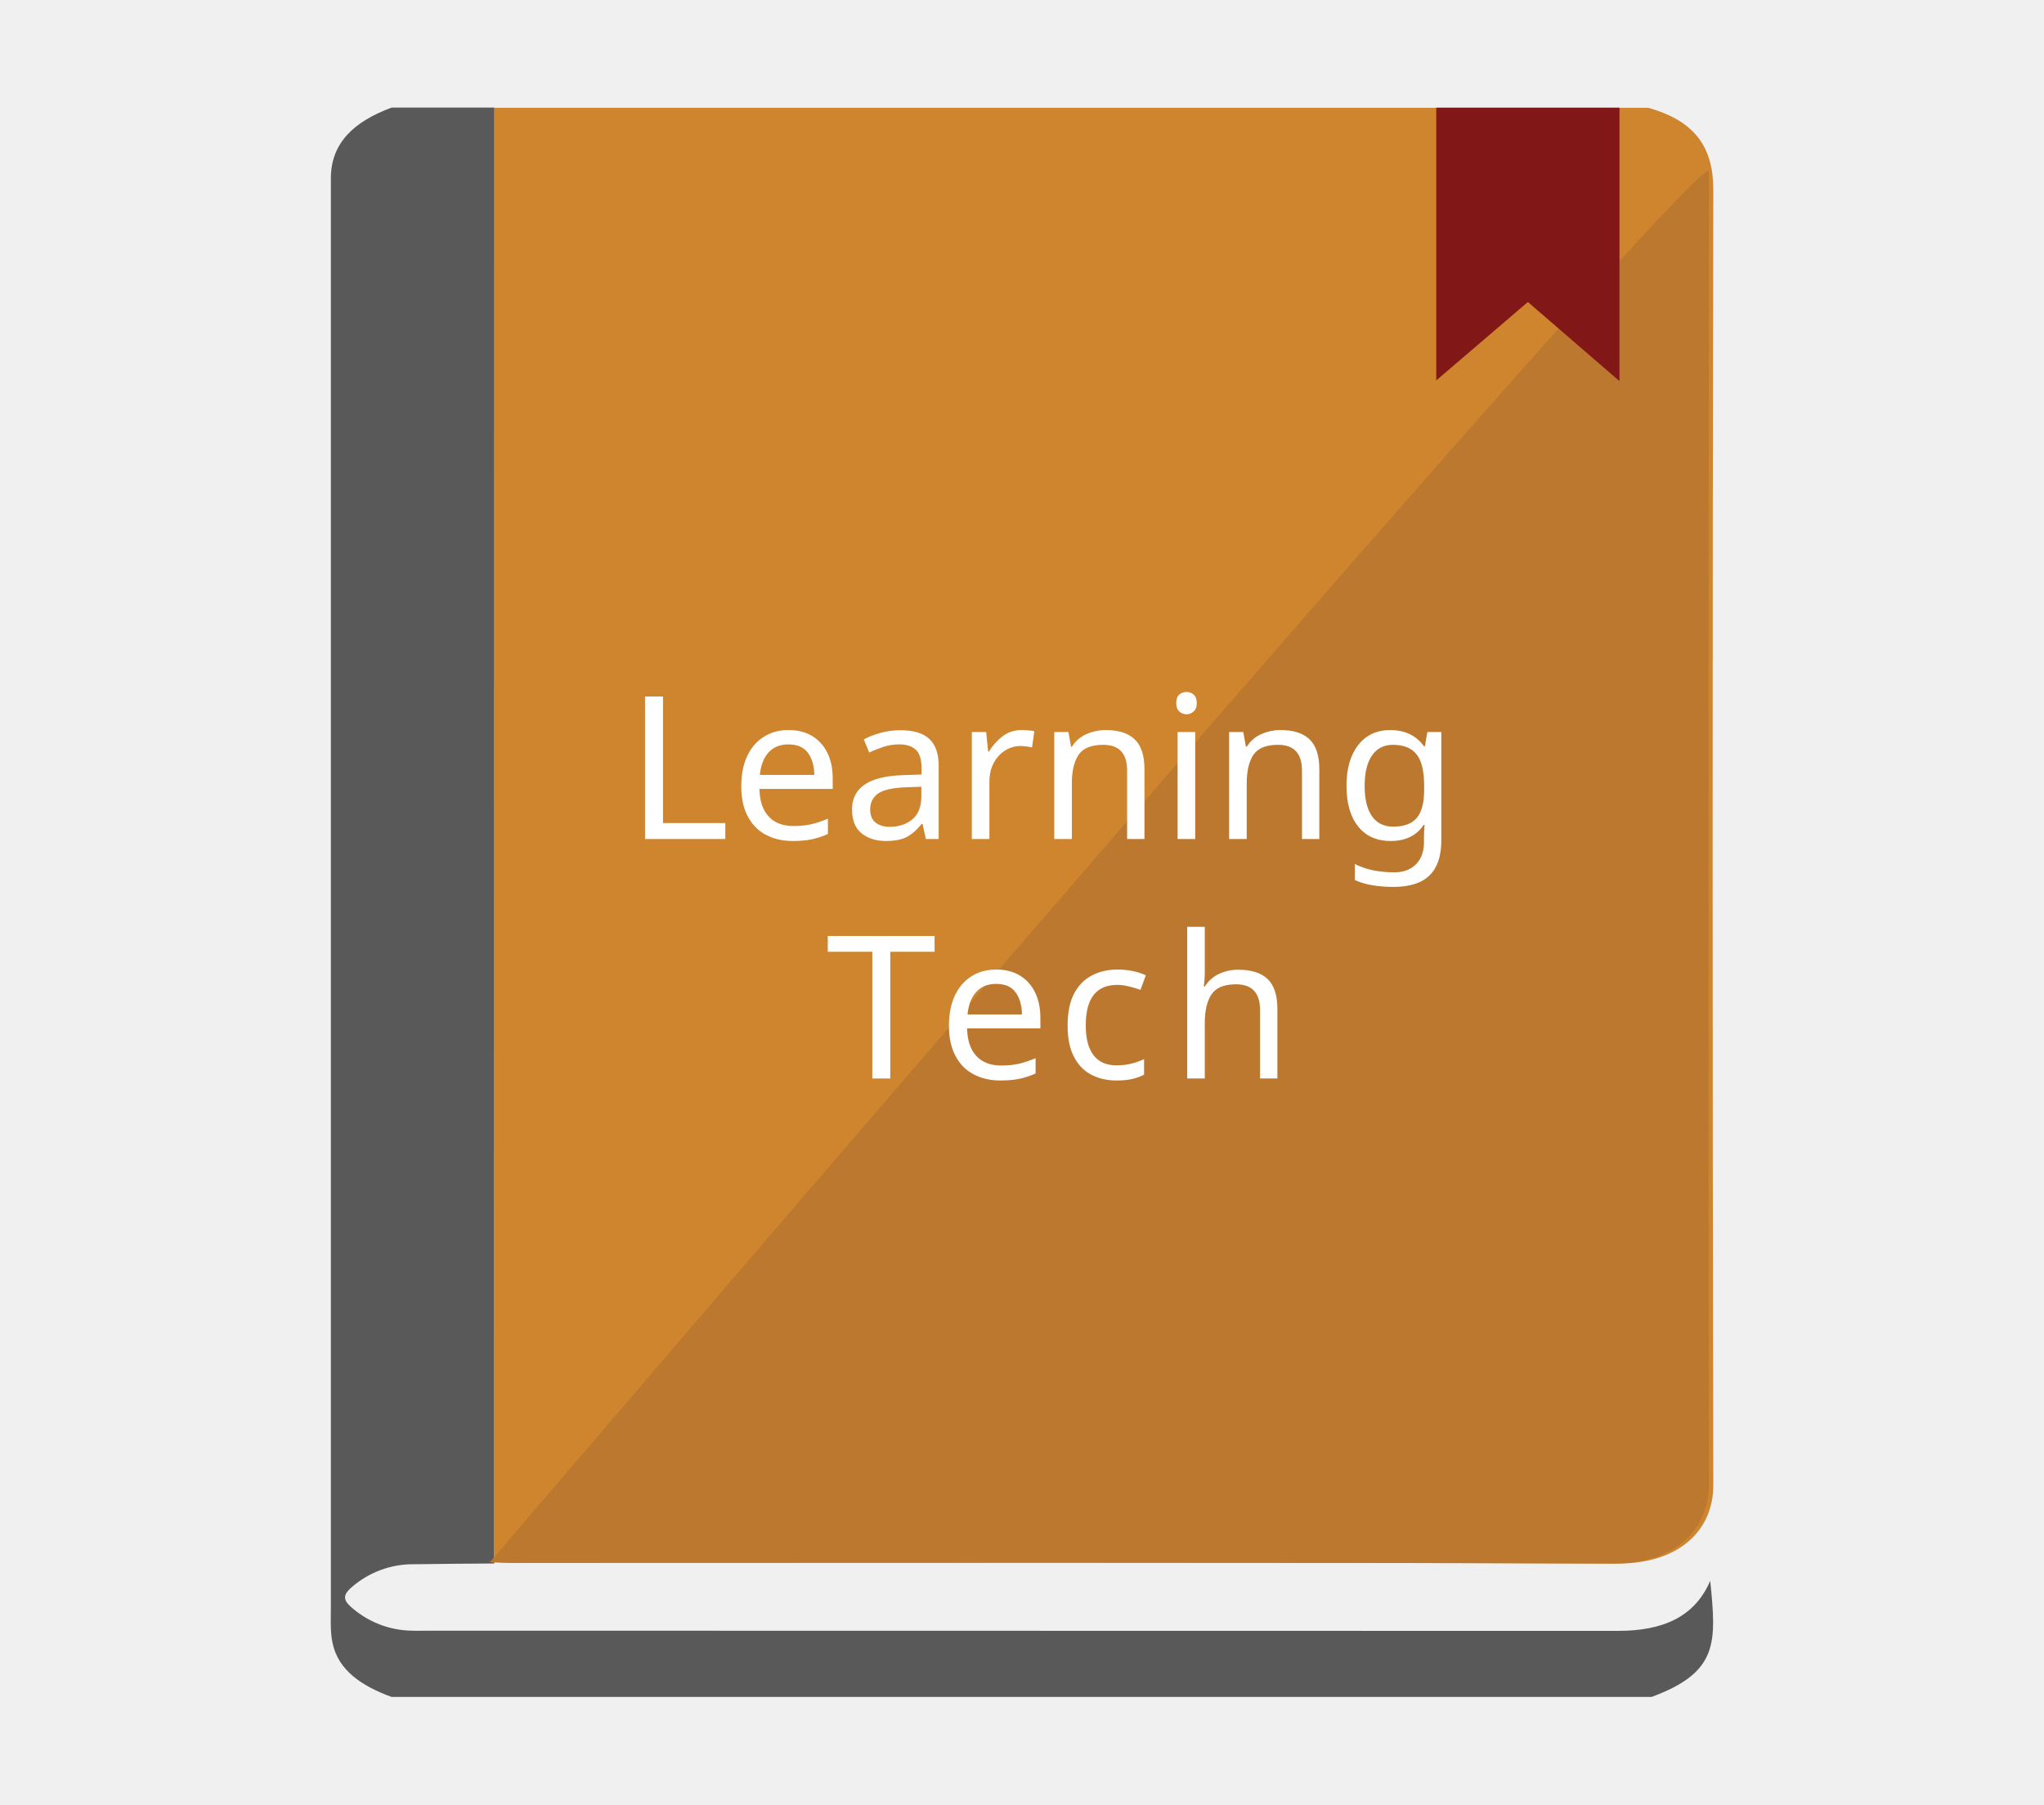
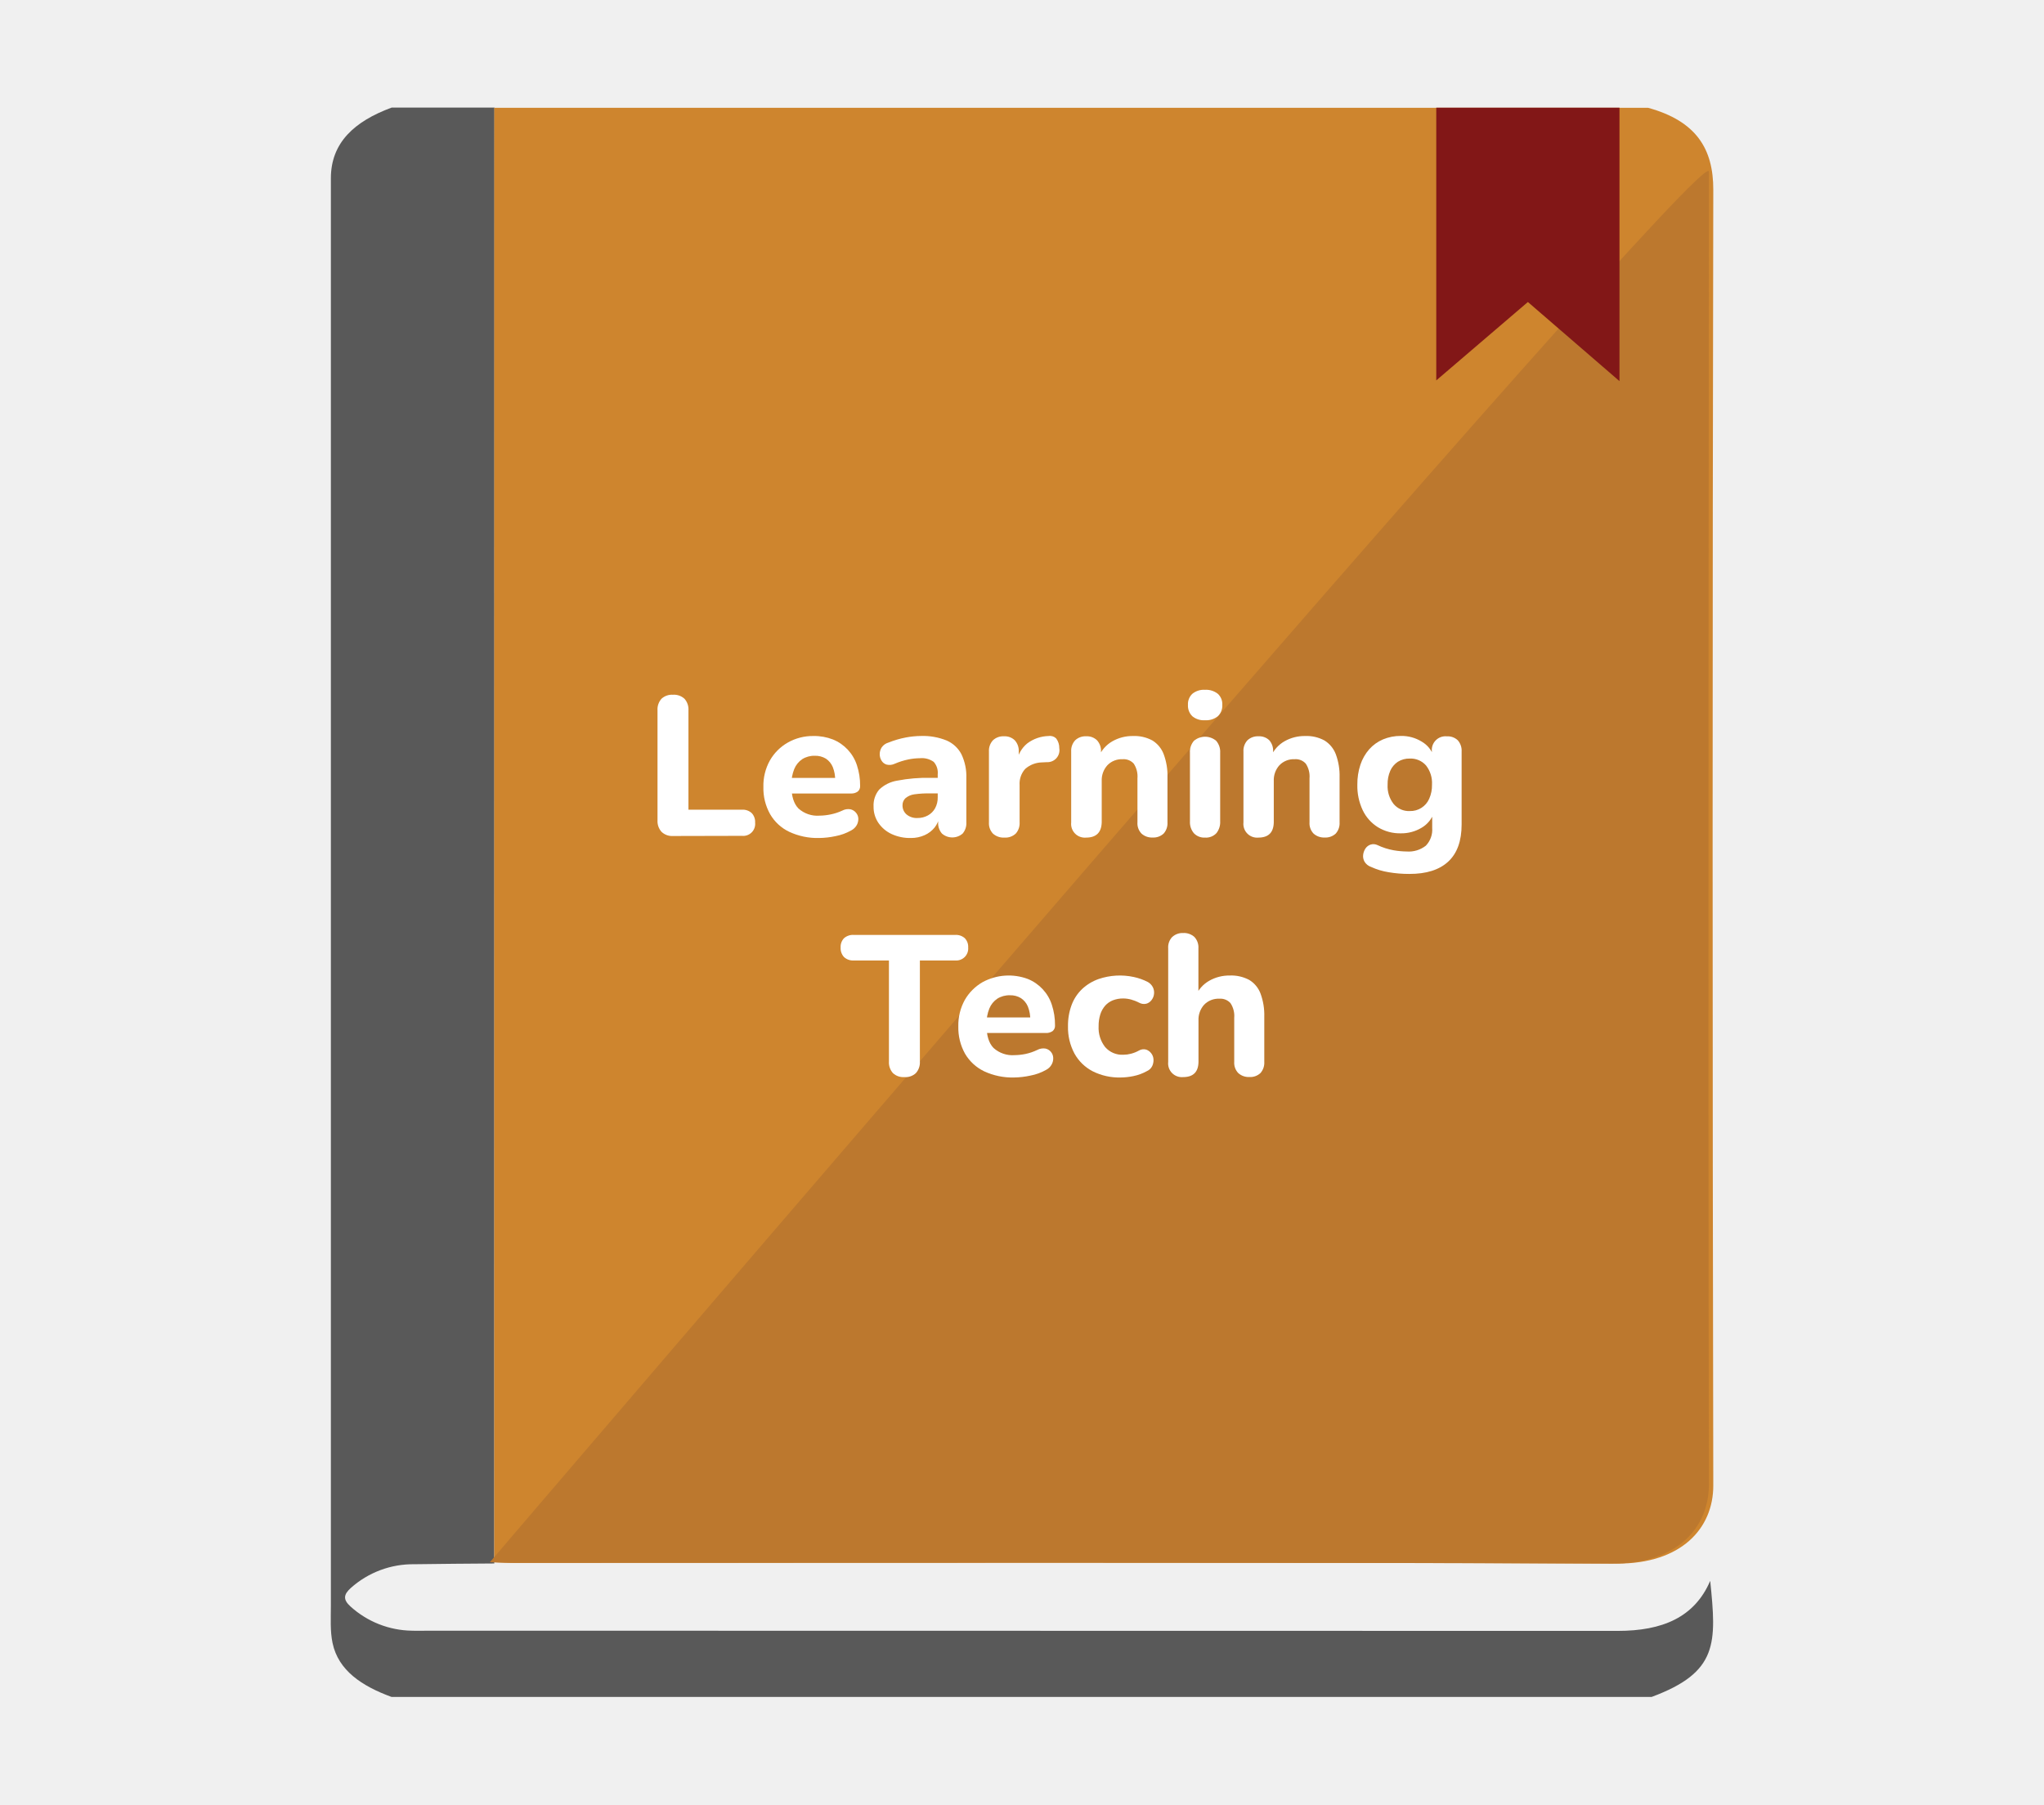
<svg xmlns="http://www.w3.org/2000/svg" viewBox="0 0 512 452.12">
  <defs>
-     <style>.cls-1{fill:#595959;}.cls-2{fill:#ce852e;}.cls-3{fill:#bc782e;}.cls-4{font-size:50px;fill:#fff;font-family:ArialRoundedMTBold, Arial Rounded MT Bold;}.cls-5{letter-spacing:-0.06em;}.cls-6{letter-spacing:-0.02em;}.cls-7{fill:#821717;}</style>
+     <style>.a{fill:#595959;}.b{fill:#ce852e;}.c{fill:#bc782e;}.d{fill:#fff;}.e{fill:#821717;}</style>
  </defs>
-   <g id="Layer_9" data-name="Layer 9">
-     <path class="cls-1" d="M123.81,391.69c-6.66.06-13.32.08-20,.19a23.4,23.4,0,0,0-15.94,5.95c-1.8,1.63-2,2.89-.08,4.63a23.39,23.39,0,0,0,15.4,6.07c1.42.06,2.85,0,4.28,0q148.87,0,297.74.05c11.22,0,19.25-3.39,23.18-12.54,1.58,15.62,2.05,22.87-14.66,29.08H98.06c-7.39-2.71-13.32-6.61-14.76-13.51-.63-3-.42-6.2-.42-9.3q0-178.81,0-357.63c0-8.92,5.86-14.27,15.23-17.73h25.75Z" />
-     <path class="cls-2" d="M123.81,27h289c12.11,3.33,16.37,10.31,16.35,20.53q-.33,162.33,0,324.65c0,10.77-8.05,19.6-24.13,19.54-92-.34-184-.16-276-.17-1.74,0-3.48-.11-5.23-.17Q123.82,209.16,123.81,27Z" />
-     <path class="cls-3" d="M428.06,43c0,9.07-.24,219.27,0,328.91,0,10.91-8.05,19.86-24.13,19.8-92-.34-184-.17-276-.18-1.74,0-5.22-.16-5.22-.16S428.07,33.91,428.06,43Z" />
-     <text class="cls-4" transform="translate(156.73 210.19)">Learning<tspan class="cls-5" x="50.12" y="60">T</tspan>
-       <tspan x="78.22" y="60">e</tspan>
-       <tspan class="cls-6" x="107.94" y="60">c</tspan>
-       <tspan x="136.4" y="60">h</tspan>
-     </text>
-     <polygon class="cls-7" points="359.77 26.98 359.77 95.3 382.72 75.66 405.66 95.48 405.66 26.98 359.77 26.98" />
-   </g>
+   <path class="a" d="M123.81,391.69c-6.66.06-13.32.08-20,.19a23.4,23.4,0,0,0-15.94,5.95c-1.8,1.63-2,2.89-.08,4.63a23.39,23.39,0,0,0,15.4,6.07c1.42.06,2.85,0,4.28,0q148.87,0,297.74.05c11.22,0,19.25-3.39,23.18-12.54,1.58,15.62,2.05,22.87-14.66,29.08H98.06c-7.39-2.71-13.32-6.61-14.76-13.51-.63-3-.42-6.2-.42-9.3q0-178.81,0-357.63c0-8.92,5.86-14.27,15.23-17.73h25.75Z" />
+   <path class="b" d="M123.81,27h289c12.11,3.33,16.37,10.31,16.35,20.53q-.33,162.33,0,324.65c0,10.77-8.05,19.6-24.13,19.54-92-.34-184-.16-276-.17-1.74,0-3.48-.11-5.23-.17Q123.82,209.16,123.81,27Z" />
+   <path class="c" d="M428.06,43c0,9.07-.24,219.27,0,328.91,0,10.91-8.05,19.86-24.13,19.8-92-.34-184-.17-276-.18-1.74,0-5.22-.16-5.22-.16S428.07,33.91,428.06,43Z" />
+   <path class="d" d="M168.57,209.44a3.82,3.82,0,0,1-2.87-1.05,4,4,0,0,1-1-2.9V178a4,4,0,0,1,1-2.95,3.85,3.85,0,0,1,2.85-1,3.91,3.91,0,0,1,2.9,1,4,4,0,0,1,1,2.95v24.85h13.4a3.3,3.3,0,0,1,2.45.85,3.24,3.24,0,0,1,.85,2.4,3,3,0,0,1-3.3,3.3Z" />
+   <path class="d" d="M205.17,209.94a16.68,16.68,0,0,1-7.47-1.55,11,11,0,0,1-4.8-4.43,13.26,13.26,0,0,1-1.68-6.82,13,13,0,0,1,1.63-6.63,12,12,0,0,1,4.47-4.47,12.64,12.64,0,0,1,6.45-1.65,12.83,12.83,0,0,1,4.88.87,10.44,10.44,0,0,1,6,6.45,16,16,0,0,1,.8,5.18,1.69,1.69,0,0,1-.6,1.42,2.74,2.74,0,0,1-1.75.48H197.47v-3.9H210l-.8.7a8.6,8.6,0,0,0-.6-3.43,4.67,4.67,0,0,0-1.72-2.1,5.06,5.06,0,0,0-2.78-.72,5.62,5.62,0,0,0-3.15.85,5.44,5.44,0,0,0-2,2.47,9.74,9.74,0,0,0-.7,3.88v.4q0,3.8,1.75,5.6a7.08,7.08,0,0,0,5.3,1.8,14.36,14.36,0,0,0,2.73-.3,13,13,0,0,0,2.92-.95,3.22,3.22,0,0,1,2.05-.35,2.5,2.5,0,0,1,1.38.82A2.44,2.44,0,0,1,215,205a3.23,3.23,0,0,1-.37,1.67,3.41,3.41,0,0,1-1.43,1.38,12.69,12.69,0,0,1-3.9,1.42A20.64,20.64,0,0,1,205.17,209.94Z" />
+   <path class="d" d="M228.22,209.94a11,11,0,0,1-4.9-1,8.18,8.18,0,0,1-3.3-2.8,7.09,7.09,0,0,1-1.2-4.07,6.12,6.12,0,0,1,1.4-4.25,8.46,8.46,0,0,1,4.53-2.25,39.26,39.26,0,0,1,8.32-.7h2.65v3.9h-2.6A24.7,24.7,0,0,0,229,199a4.33,4.33,0,0,0-2.23,1,2.4,2.4,0,0,0-.7,1.78,2.94,2.94,0,0,0,1,2.25,3.93,3.93,0,0,0,2.77.9,5.23,5.23,0,0,0,2.6-.65,4.58,4.58,0,0,0,1.8-1.8,5.54,5.54,0,0,0,.65-2.75V194a4.11,4.11,0,0,0-1-3.13,5.09,5.09,0,0,0-3.45-.92,15.48,15.48,0,0,0-2.87.3,17.85,17.85,0,0,0-3.48,1.1,3,3,0,0,1-2,.2,2.21,2.21,0,0,1-1.28-1,3,3,0,0,1-.45-1.62,3.17,3.17,0,0,1,.5-1.7,3.06,3.06,0,0,1,1.7-1.2,23.42,23.42,0,0,1,4.38-1.28,21.3,21.3,0,0,1,3.77-.37,15.75,15.75,0,0,1,6.38,1.12,7.58,7.58,0,0,1,3.75,3.48,12.91,12.91,0,0,1,1.22,5.95V206a4,4,0,0,1-.92,2.82,3.94,3.94,0,0,1-5.2,0A3.93,3.93,0,0,1,235,206v-1.85l.35.35a6.18,6.18,0,0,1-1.27,2.85,6.71,6.71,0,0,1-2.45,1.87A8.2,8.2,0,0,1,228.22,209.94Z" />
+   <path class="d" d="M251.62,209.84a4,4,0,0,1-2.9-1,3.75,3.75,0,0,1-1-2.82V188.29a3.85,3.85,0,0,1,1-2.83,3.74,3.74,0,0,1,2.77-1,3.59,3.59,0,0,1,2.7,1,3.92,3.92,0,0,1,1,2.83v2.6h-.5a7.39,7.39,0,0,1,2.63-4.65,9.27,9.27,0,0,1,5.37-1.85,2.18,2.18,0,0,1,1.88.62,3.92,3.92,0,0,1,.77,2.43,3,3,0,0,1-3.1,3.5L261,191a6.54,6.54,0,0,0-4.22,1.65,5.52,5.52,0,0,0-1.38,4.05V206a3.89,3.89,0,0,1-.95,2.82A3.8,3.8,0,0,1,251.62,209.84Z" />
+   <path class="d" d="M272.07,209.84a3.44,3.44,0,0,1-3.75-3.8V188.29a3.85,3.85,0,0,1,1-2.83,3.74,3.74,0,0,1,2.77-1,3.59,3.59,0,0,1,2.7,1,3.92,3.92,0,0,1,1,2.83v2.85l-.55-1.6a8,8,0,0,1,3.4-3.83,10.15,10.15,0,0,1,5.15-1.32,9.4,9.4,0,0,1,4.88,1.12,6.92,6.92,0,0,1,2.82,3.43,15.36,15.36,0,0,1,.95,5.8V206a3.89,3.89,0,0,1-.95,2.82,3.74,3.74,0,0,1-2.8,1,3.84,3.84,0,0,1-2.77-1,3.69,3.69,0,0,1-1-2.82V195a5.86,5.86,0,0,0-.92-3.68,3.4,3.4,0,0,0-2.78-1.12,5,5,0,0,0-3.82,1.5,5.57,5.57,0,0,0-1.43,4V206Q275.87,209.83,272.07,209.84Z" />
+   <path class="d" d="M301.82,180.44a4.5,4.5,0,0,1-3.15-1,3.68,3.68,0,0,1-1.1-2.85,3.54,3.54,0,0,1,1.1-2.78,4.59,4.59,0,0,1,3.15-1,4.79,4.79,0,0,1,3.23,1,3.48,3.48,0,0,1,1.12,2.78,3.62,3.62,0,0,1-1.12,2.85A4.7,4.7,0,0,1,301.82,180.44Zm0,29.4a3.56,3.56,0,0,1-2.75-1.08,4.23,4.23,0,0,1-1-3V188.59a4.18,4.18,0,0,1,1-3,4.31,4.31,0,0,1,5.57,0,4.22,4.22,0,0,1,1,3v17.15a4.41,4.41,0,0,1-.95,3A3.59,3.59,0,0,1,301.82,209.84Z" />
+   <path class="d" d="M315.22,209.84a3.44,3.44,0,0,1-3.75-3.8V188.29a3.84,3.84,0,0,1,1-2.83,3.78,3.78,0,0,1,2.78-1,3.59,3.59,0,0,1,2.7,1,3.92,3.92,0,0,1,.95,2.83v2.85l-.55-1.6a8,8,0,0,1,3.4-3.83,10.15,10.15,0,0,1,5.15-1.32,9.36,9.36,0,0,1,4.87,1.12,6.94,6.94,0,0,1,2.83,3.43,15.36,15.36,0,0,1,.95,5.8V206a3.89,3.89,0,0,1-.95,2.82,3.74,3.74,0,0,1-2.8,1,3.88,3.88,0,0,1-2.78-1,3.72,3.72,0,0,1-1-2.82V195a5.79,5.79,0,0,0-.93-3.68,3.37,3.37,0,0,0-2.77-1.12,5,5,0,0,0-3.83,1.5,5.56,5.56,0,0,0-1.42,4V206Q319,209.83,315.22,209.84Z" />
+   <path class="d" d="M353,218.94a29.93,29.93,0,0,1-5.18-.43,16.62,16.62,0,0,1-4.37-1.32,3.09,3.09,0,0,1-1.63-1.28,2.77,2.77,0,0,1-.37-1.72,3.61,3.61,0,0,1,.57-1.6,2.51,2.51,0,0,1,1.3-1,2.34,2.34,0,0,1,1.73.13,16,16,0,0,0,4.07,1.3,20.91,20.91,0,0,0,3.23.3,6.94,6.94,0,0,0,4.8-1.45,5.74,5.74,0,0,0,1.6-4.45v-3.85h.45a7,7,0,0,1-3.1,3.8,9.83,9.83,0,0,1-5.2,1.4,10.62,10.62,0,0,1-5.75-1.53,10.19,10.19,0,0,1-3.8-4.25,14.27,14.27,0,0,1-1.35-6.42,15.47,15.47,0,0,1,.77-5,11.27,11.27,0,0,1,2.2-3.85,9.77,9.77,0,0,1,3.45-2.48,11.26,11.26,0,0,1,4.48-.87,9.59,9.59,0,0,1,5.22,1.42,6.64,6.64,0,0,1,3,3.68l-.45,1.7v-2.9a3.43,3.43,0,0,1,3.75-3.8,3.66,3.66,0,0,1,2.75,1,3.92,3.92,0,0,1,.95,2.83v18.25q0,6.19-3.35,9.3T353,218.94Zm.15-15.75a5.13,5.13,0,0,0,4.85-3.08,8.21,8.21,0,0,0,.7-3.52,7.13,7.13,0,0,0-1.5-4.83,5.09,5.09,0,0,0-4.05-1.72,5.37,5.37,0,0,0-3,.8,5.27,5.27,0,0,0-1.9,2.25,8.25,8.25,0,0,0-.67,3.5,7.22,7.22,0,0,0,1.5,4.82A5,5,0,0,0,353.17,203.19Z" />
+   <path class="d" d="M226.52,269.84a3.79,3.79,0,0,1-2.85-1,4,4,0,0,1-1-2.92v-25.3h-8.8a3.3,3.3,0,0,1-2.45-.85,3.24,3.24,0,0,1-.85-2.4,3.09,3.09,0,0,1,.85-2.33,3.38,3.38,0,0,1,2.45-.82h25.4a3.31,3.31,0,0,1,2.4.82,3.09,3.09,0,0,1,.85,2.33,3,3,0,0,1-3.25,3.25h-8.85v25.3a4,4,0,0,1-1,2.92A3.8,3.8,0,0,1,226.52,269.84Z" />
+   <path class="d" d="M254,269.94a16.75,16.75,0,0,1-7.48-1.55,11.14,11.14,0,0,1-4.8-4.43,13.36,13.36,0,0,1-1.67-6.82,13.13,13.13,0,0,1,1.62-6.63,12.09,12.09,0,0,1,4.48-4.47,13.69,13.69,0,0,1,11.32-.78,10.42,10.42,0,0,1,6,6.45,16,16,0,0,1,.8,5.18,1.69,1.69,0,0,1-.6,1.42,2.74,2.74,0,0,1-1.75.48H246.32v-3.9h12.55l-.8.7a8.6,8.6,0,0,0-.6-3.43,4.69,4.69,0,0,0-1.73-2.1,5,5,0,0,0-2.77-.72,5.62,5.62,0,0,0-3.15.85,5.44,5.44,0,0,0-2,2.47,9.74,9.74,0,0,0-.7,3.88v.4q0,3.8,1.75,5.6a7.08,7.08,0,0,0,5.3,1.8,14.18,14.18,0,0,0,2.72-.3,12.87,12.87,0,0,0,2.93-1,3.22,3.22,0,0,1,2.05-.35,2.47,2.47,0,0,1,1.95,2.3,3.15,3.15,0,0,1-.38,1.67,3.32,3.32,0,0,1-1.42,1.38,12.69,12.69,0,0,1-3.9,1.42A20.64,20.64,0,0,1,254,269.94Z" />
+   <path class="d" d="M280.67,269.94a14.78,14.78,0,0,1-6.95-1.55,11,11,0,0,1-4.58-4.45,13.82,13.82,0,0,1-1.62-6.85,14.73,14.73,0,0,1,.9-5.3,10.75,10.75,0,0,1,2.62-4,11.74,11.74,0,0,1,4.18-2.53,16.51,16.51,0,0,1,8.77-.5,14.17,14.17,0,0,1,3.48,1.23,3.16,3.16,0,0,1,1.32,1.35,3,3,0,0,1,.28,1.67,3,3,0,0,1-.63,1.55,2.46,2.46,0,0,1-1.32.9,2.5,2.5,0,0,1-1.8-.27,10.1,10.1,0,0,0-2-.78,7.65,7.65,0,0,0-1.93-.27,7,7,0,0,0-2.65.47,5.14,5.14,0,0,0-1.92,1.35,6.2,6.2,0,0,0-1.21,2.18,9.6,9.6,0,0,0-.42,2.95,7.79,7.79,0,0,0,1.63,5.22,5.62,5.62,0,0,0,4.57,1.93,7.7,7.7,0,0,0,1.9-.25,8.36,8.36,0,0,0,2-.8,2.34,2.34,0,0,1,1.78-.25,2.67,2.67,0,0,1,1.29.92,2.71,2.71,0,0,1,.58,1.55,3.47,3.47,0,0,1-.33,1.68,2.65,2.65,0,0,1-1.32,1.25,11.83,11.83,0,0,1-3.38,1.25A16.72,16.72,0,0,1,280.67,269.94Z" />
+   <path class="d" d="M296.37,269.84a3.44,3.44,0,0,1-3.75-3.8V237.59a3.73,3.73,0,0,1,1-2.85,3.84,3.84,0,0,1,2.75-1,3.89,3.89,0,0,1,2.82,1,3.8,3.8,0,0,1,1,2.85v11.95h-.7a8,8,0,0,1,3.4-3.83,10.15,10.15,0,0,1,5.15-1.32,9.57,9.57,0,0,1,4.87,1.1,6.78,6.78,0,0,1,2.83,3.4,15.49,15.49,0,0,1,.95,5.85V266a3.89,3.89,0,0,1-.95,2.82,3.74,3.74,0,0,1-2.8,1,3.88,3.88,0,0,1-2.78-1,3.72,3.72,0,0,1-1-2.82V255a5.79,5.79,0,0,0-.93-3.68,3.37,3.37,0,0,0-2.77-1.12,5,5,0,0,0-3.83,1.5,5.56,5.56,0,0,0-1.42,4V266Q300.17,269.83,296.37,269.84Z" />
+   <polygon class="e" points="359.77 26.98 359.77 95.3 382.72 75.66 405.66 95.48 405.66 26.98 359.77 26.98" />
</svg>
